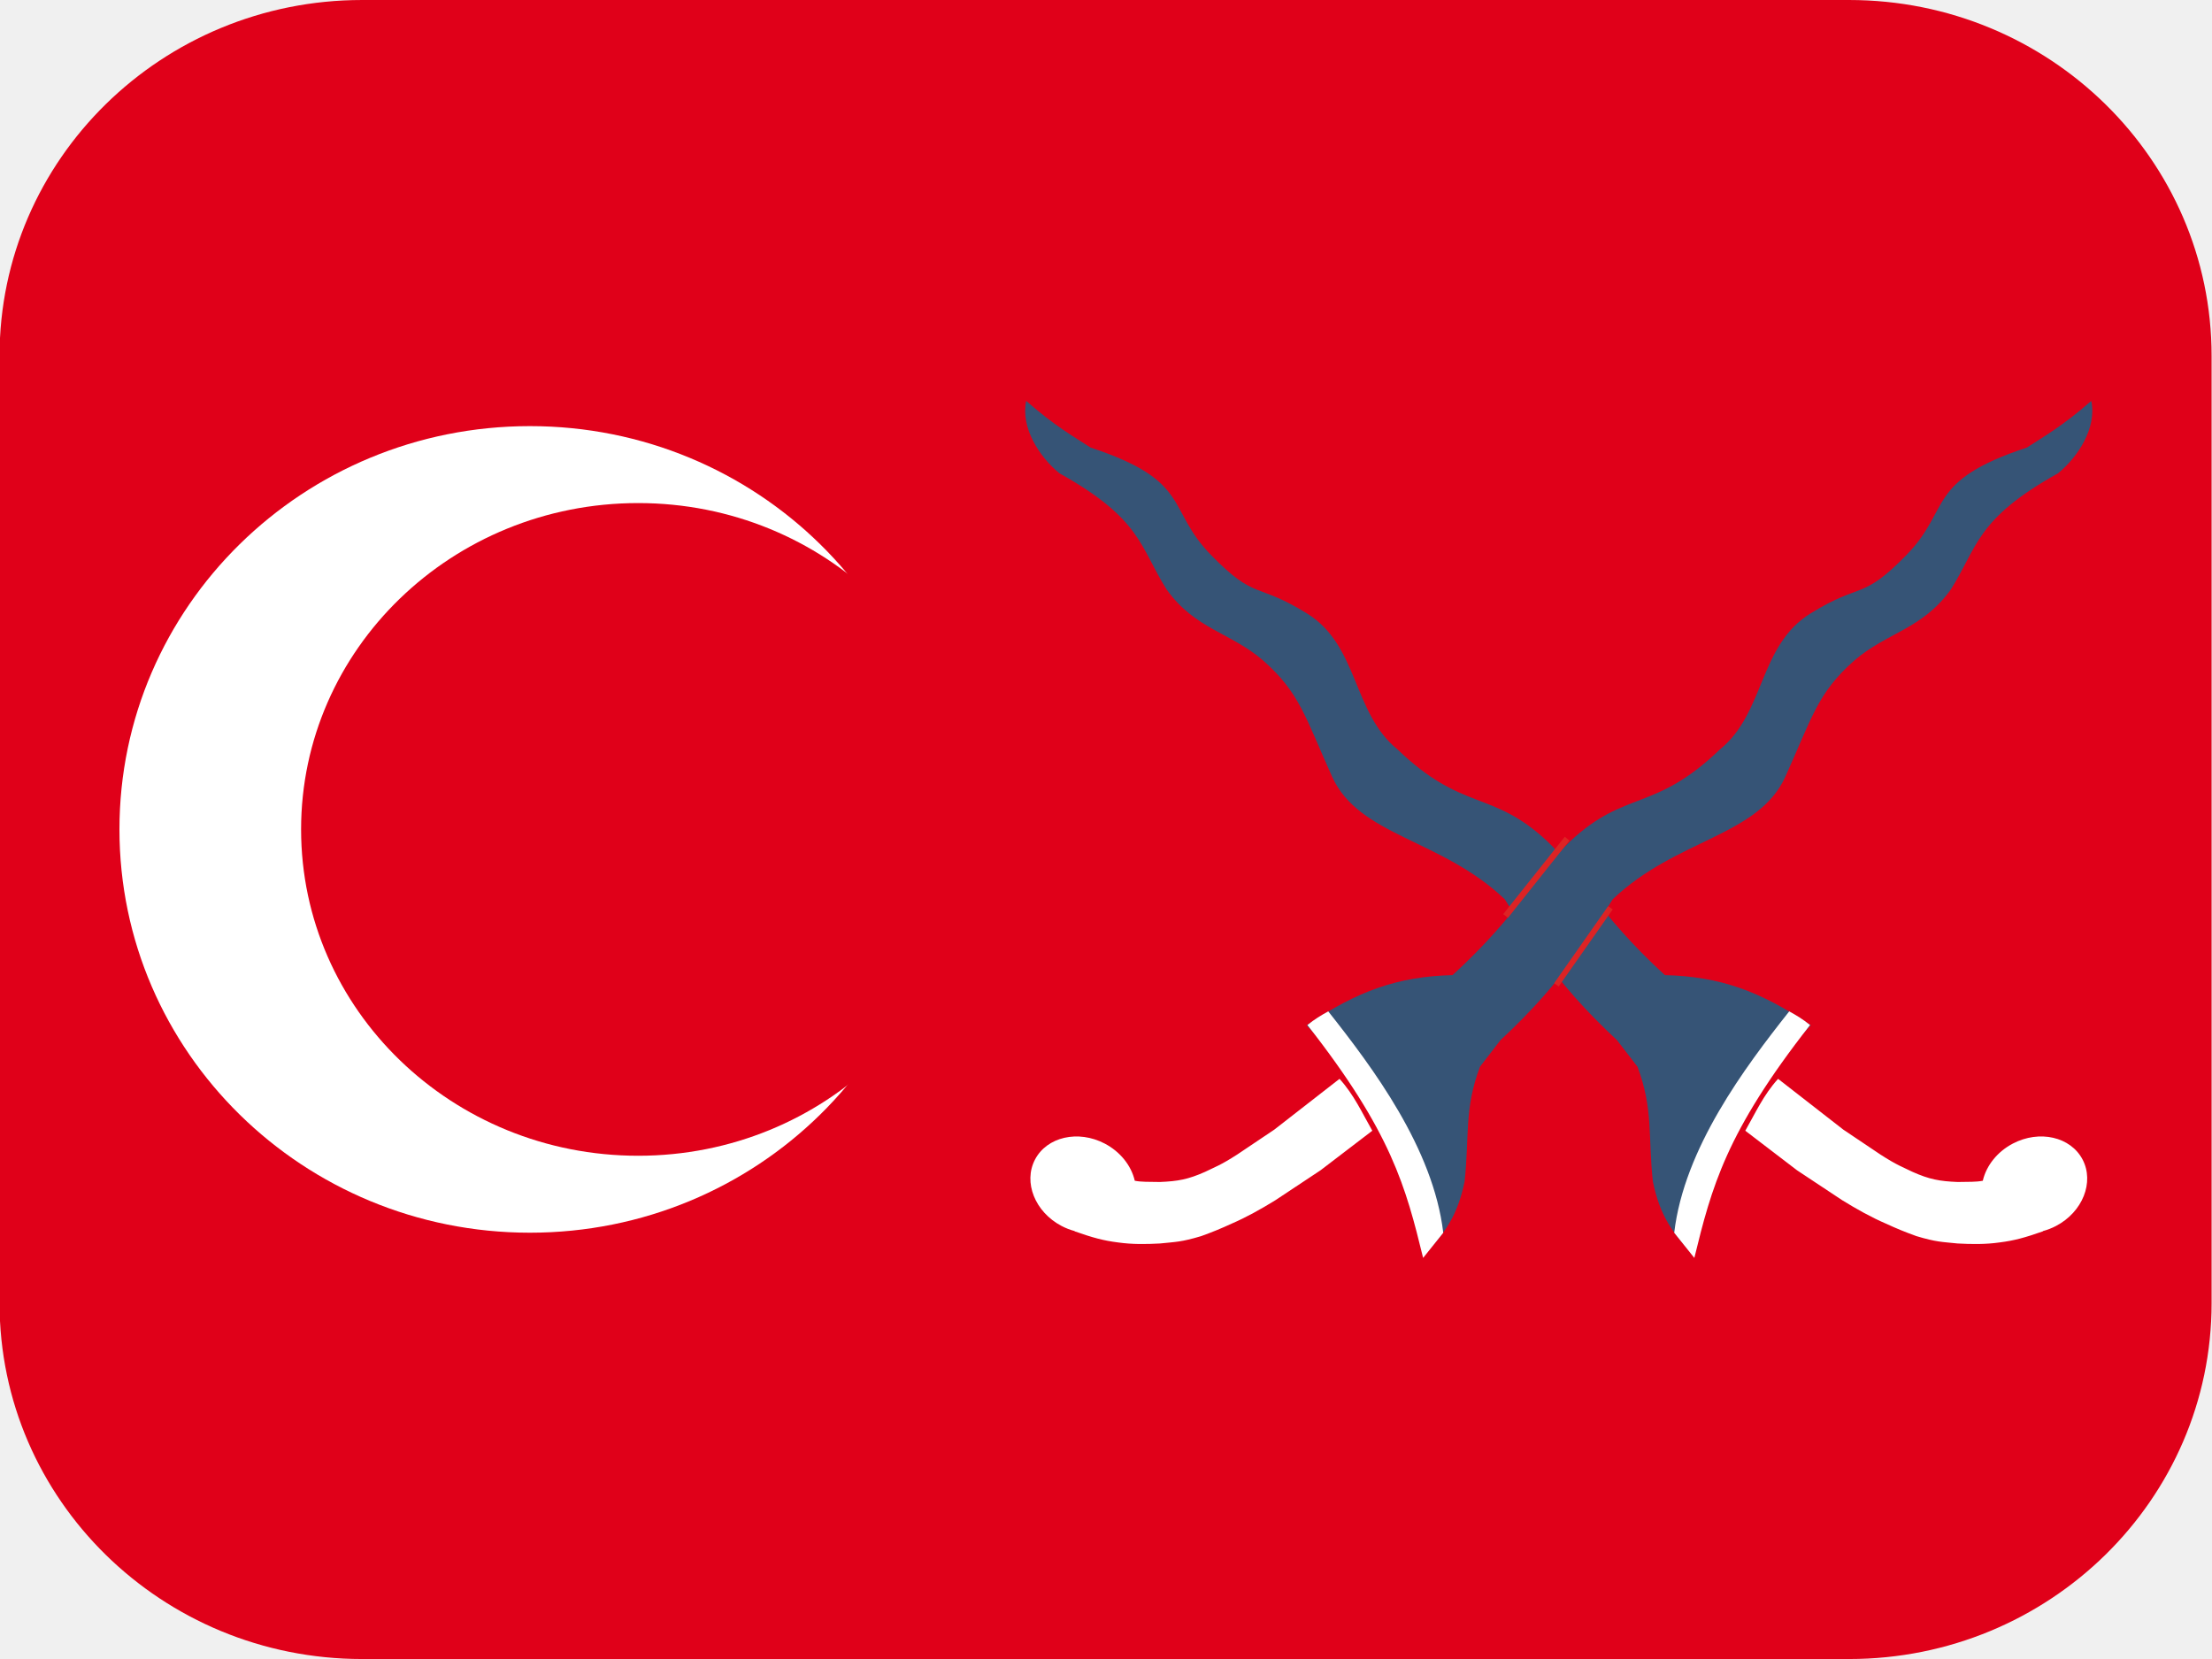
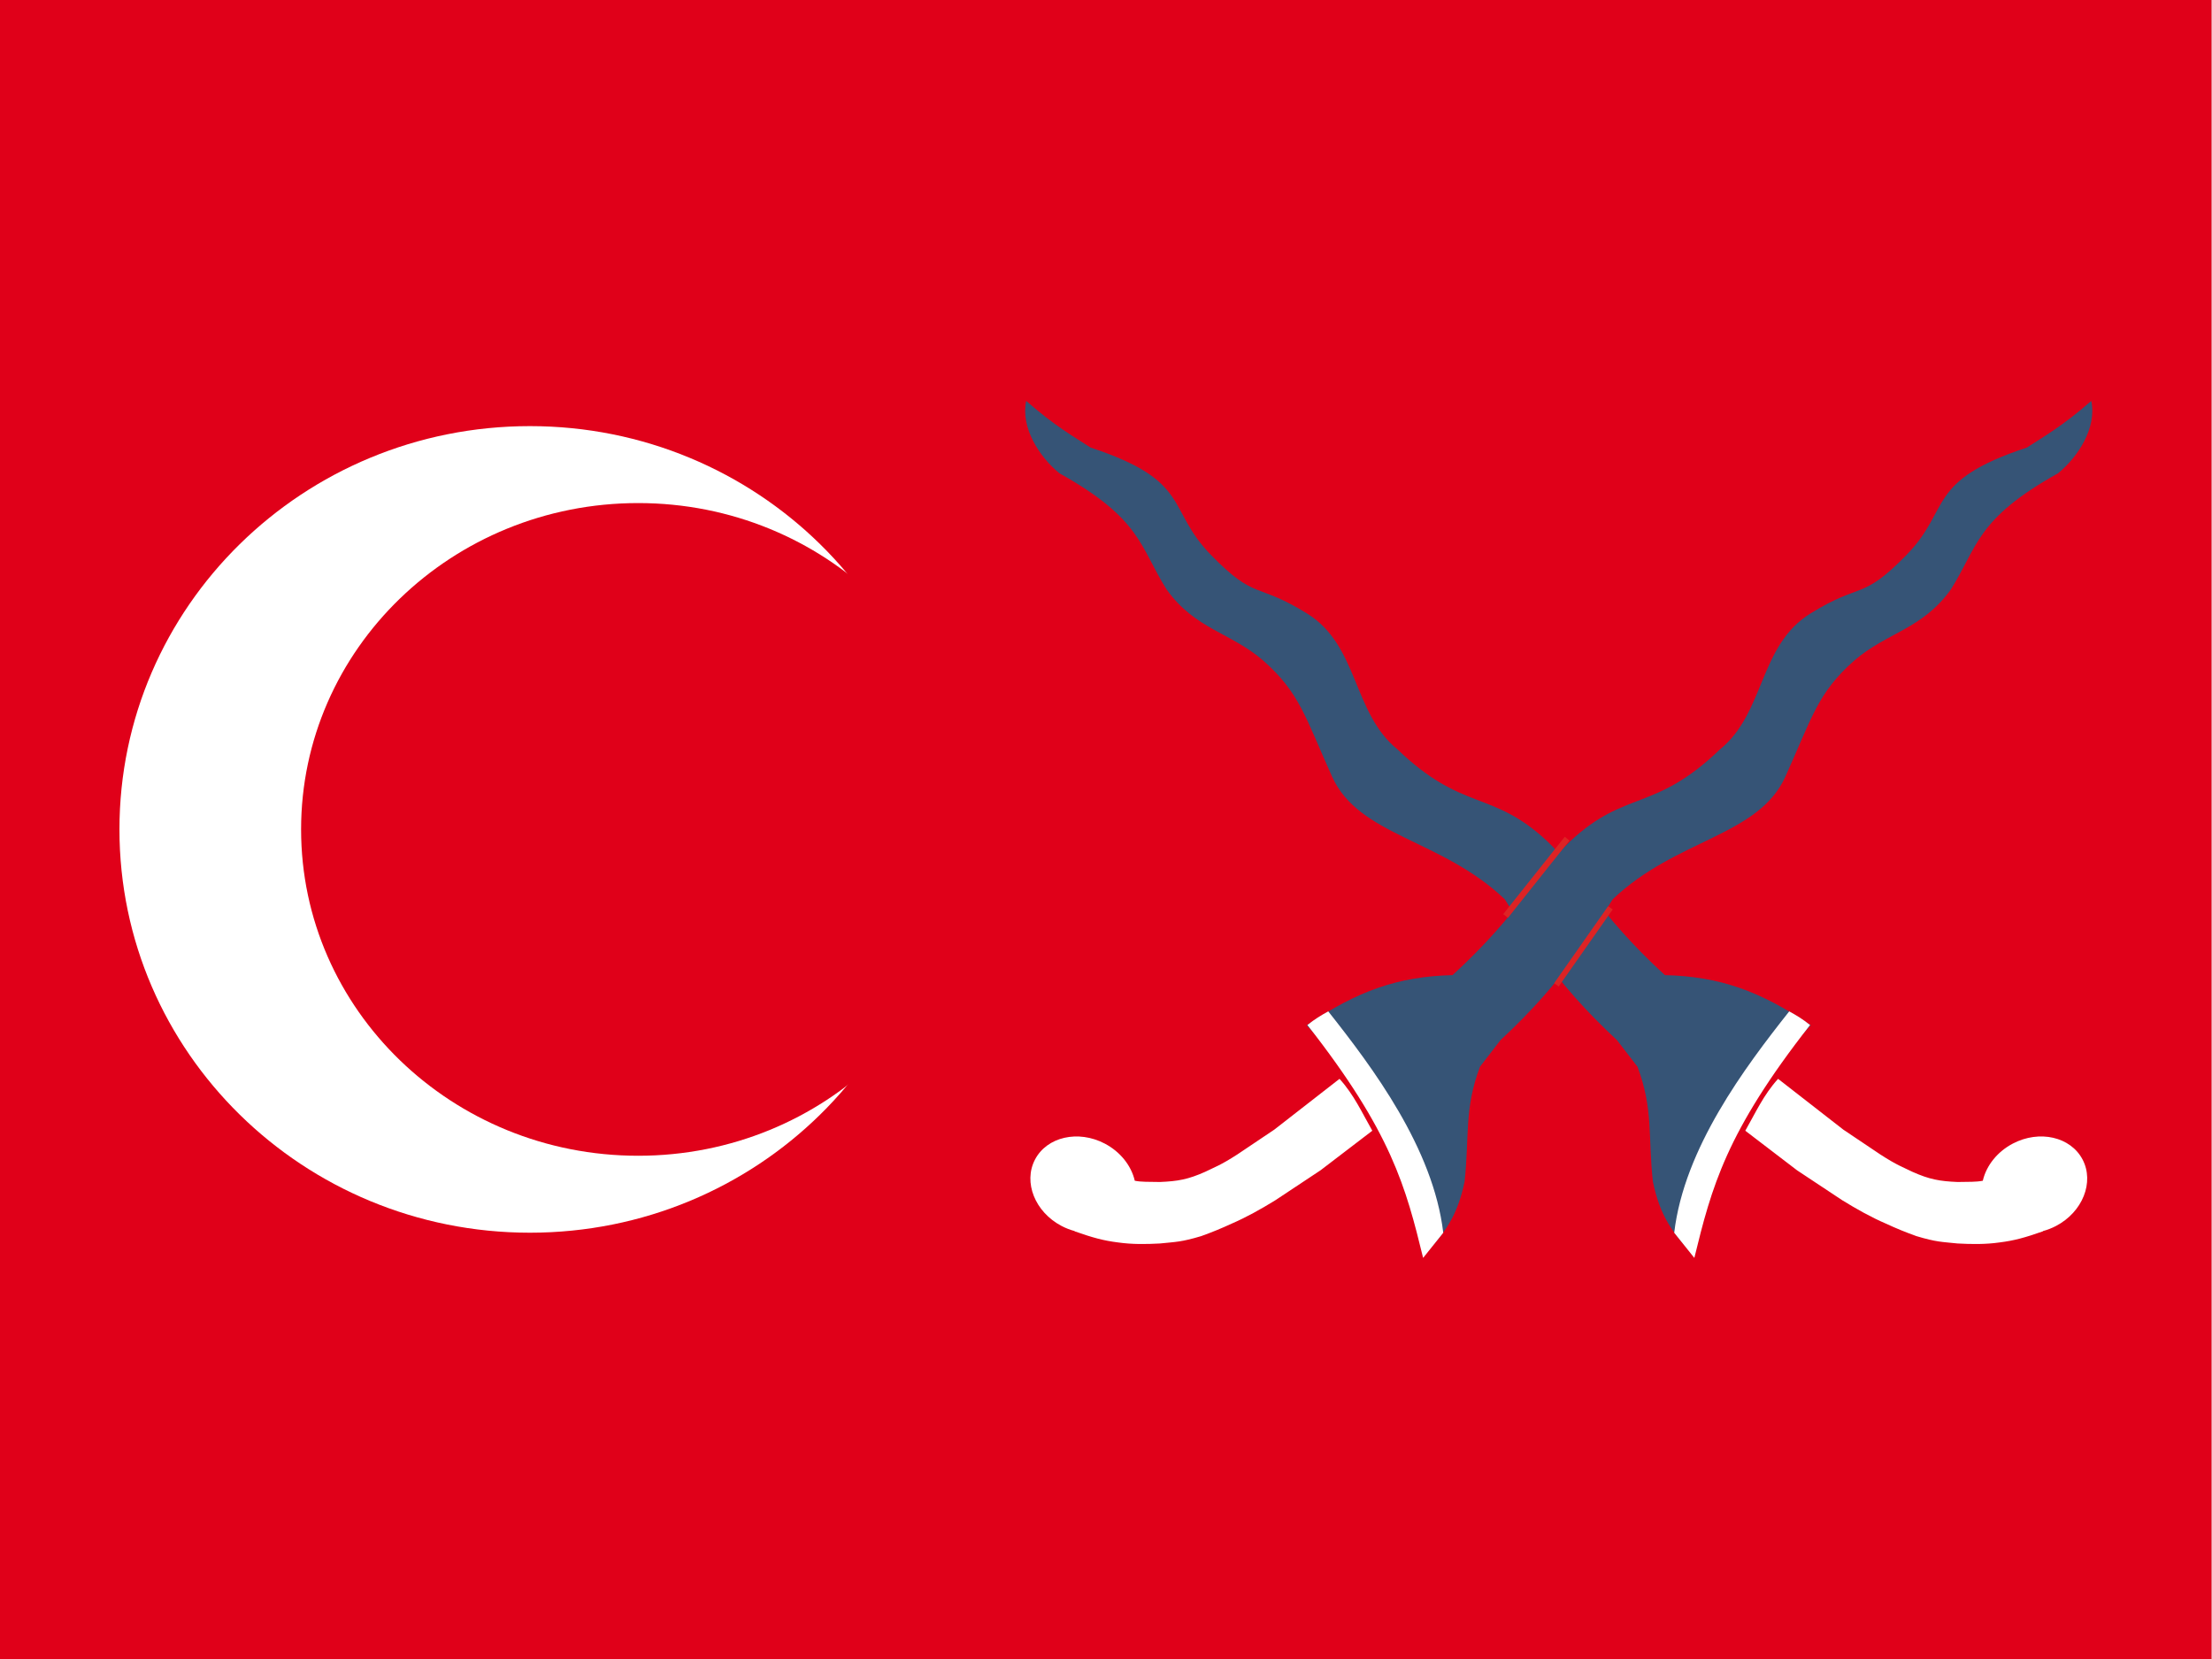
<svg xmlns="http://www.w3.org/2000/svg" xml:space="preserve" width="1000" height="750" viewBox="0 0 1000 750" version="1.1" id="svg11">
  <defs id="defs1">
    
    </defs>
-   <rect width="100.001%" height="100.001%" x="-0.198" y="0.001" fill="#bae6fd" rx="163.877" ry="160.878" style="fill:#e00019;stroke-width:1;fill-opacity:1" id="rect1" />
+   <rect width="100.001%" height="100.001%" x="-0.198" y="0.001" fill="#bae6fd" rx="0" ry="0" style="fill:#e00019;fill-opacity:1;stroke-width:1" id="rect1" />
  <g clip-path="none" transform="matrix(2.66306,0,0,2.66306,-359.874,-449.292)" id="g11">
    <ellipse cx="225.095" cy="309.513" rx="69.682" ry="68.463" style="fill:#fff;fill-rule:evenodd;stroke:none;stroke-width:1.12" id="ellipse2" />
    <ellipse cx="243.475" cy="309.513" rx="57.226" ry="55.4" style="fill:#e00019;fill-opacity:1;fill-rule:evenodd;stroke:none;stroke-width:1.212" id="ellipse3" />
    <g transform="translate(0 -1.222)" id="g6">
      <path id="ellipse4" style="fill:#fff;fill-rule:evenodd;stroke:none;stroke-width:1.064" d="M 484.992 144.485 L 479.185 157.261 L 475.569 163.929 C 473.897 166.89 473.155 167.613 472.115 169.051 C 470.15 171.537 468.766 172.611 466.114 174.143 C 464.357 175.024 463.352 175.607 462.236 175.937 A 9.232 7.895 0 0 0 454.795 172.715 A 9.232 7.895 0 0 0 445.563 180.61 A 9.232 7.895 0 0 0 454.795 188.505 A 9.232 7.895 0 0 0 457.176 188.238 L 457.159 188.283 C 460.399 187.809 462.236 187.413 464.612 186.521 C 466.831 185.734 468.956 184.584 470.96 183.39 C 473.233 181.879 474.024 181.529 476.581 179.034 A 60 60 0 0 0 480.174 174.763 C 481.87 172.672 483.421 170.301 484.904 167.804 L 489.343 159.731 L 494.01 149.702 C 491.092 147.839 488.431 145.735 484.992 144.485 z M 550.94 109.929 C 550.009 113.468 550.225 116.854 550.096 120.313 L 560.997 122.185 L 570.163 123.129 C 573.061 123.331 575.892 123.406 578.577 123.201 A 60 60 0 0 0 584.134 122.677 C 587.641 121.995 588.379 121.544 590.915 120.535 C 593.037 119.567 595.192 118.475 597.101 117.098 C 599.188 115.651 600.558 114.367 602.793 111.973 L 602.745 111.961 A 7.895 9.232 34.692 0 0 604.32 110.154 A 7.895 9.232 34.692 0 0 603.083 98.07 A 7.895 9.232 34.692 0 0 591.337 101.167 A 7.895 9.232 34.692 0 0 589.751 109.121 C 588.845 109.85 587.794 110.344 586.07 111.288 C 583.301 112.596 581.629 113.123 578.467 113.324 C 576.694 113.36 575.677 113.559 572.291 113.248 L 564.749 112.426 L 550.94 109.929 z " transform="rotate(27.654)" />
      <path d="M376.69 383.183c3.825-3.988 5.872-6.893 7.072-12.659.84-7.605-.106-12.292 2.614-19.501l3.475-4.51c10.924-10.125 15.24-17.964 19.056-23.921 10.808-10.295 24.746-10.668 29.325-20.84 4.546-10.096 5.462-14.17 11.656-19.66 5.597-4.832 11.54-5.296 16.413-12.074 4.579-7.252 4.248-11.96 18.2-19.734 3.414-2.788 6.62-7.745 5.648-12.293-4.837 4.25-8.077 6.064-10.934 7.923-17.257 5.689-12.791 10.4-20.435 18.23-7.643 7.829-7.565 4.52-16.33 9.95-8.763 5.431-7.672 16.857-15.348 23.07-11.092 10.666-16.019 6.792-25.421 15.592-5.34 4.997-8.384 12.117-19.962 22.716-9.245.222-16.181 2.686-24.762 8.521 8.957 9.305 16.12 22.402 19.733 39.19" style="fill:#365476;fill-opacity:1;stroke:none;stroke-width:.976" id="path5" />
      <path d="m380.142 379.207-3.417 4.27c-2.933-11.98-5.353-21.325-19.645-39.534 1.22-.987 2.319-1.647 3.539-2.318 7.534 9.517 17.834 23.234 19.523 37.582" style="fill:#fff;fill-opacity:1;stroke:none;stroke-width:.976" id="path6" />
    </g>
    <g transform="matrix(-1 0 0 1 787.046 -1.222)" id="g9">
      <path d="M364.245 383.183c3.826-3.988 5.873-6.893 7.072-12.659.841-7.605-.106-12.292 2.615-19.501l3.475-4.51c10.924-10.125 15.24-17.964 19.056-23.921 10.808-10.295 24.745-10.668 29.325-20.84 4.545-10.096 5.462-14.17 11.656-19.66 5.597-4.832 11.539-5.296 16.413-12.074 4.579-7.252 4.248-11.96 18.199-19.734 3.414-2.788 6.62-7.745 5.648-12.293-4.837 4.25-8.077 6.064-10.933 7.923-17.257 5.689-12.792 10.4-20.435 18.23-7.644 7.829-7.566 4.52-16.33 9.95-8.764 5.431-7.673 16.857-15.348 23.07-11.093 10.666-16.02 6.792-25.422 15.592-5.34 4.997-8.384 12.117-19.961 22.716-9.245.222-16.182 2.686-24.762 8.521 8.956 9.305 16.12 22.402 19.732 39.19" style="fill:#365476;fill-opacity:1;stroke:none;stroke-width:.976" id="path8" />
      <path d="m367.697 379.207-3.416 4.27c-2.933-11.98-5.353-21.325-19.645-39.534 1.22-.987 2.318-1.647 3.538-2.318 7.535 9.517 17.835 23.234 19.523 37.582" style="fill:#fff;fill-opacity:1;stroke:none;stroke-width:.976" id="path9" />
    </g>
    <path d="m399.349 337.121 9.173-13.078" style="fill:#e00019;fill-opacity:1;stroke:#dd2324;stroke-width:.954px;stroke-linecap:butt;stroke-linejoin:miter;stroke-opacity:1" transform="translate(0 -1.222)" id="path10" />
    <path d="m390.718 325.436 10.45-13.134" style="fill:#e00019;fill-opacity:1;stroke:#dd2324;stroke-width:1.02px;stroke-linecap:butt;stroke-linejoin:miter;stroke-opacity:1" transform="translate(0 -1.222)" id="path11" />
  </g>
</svg>
